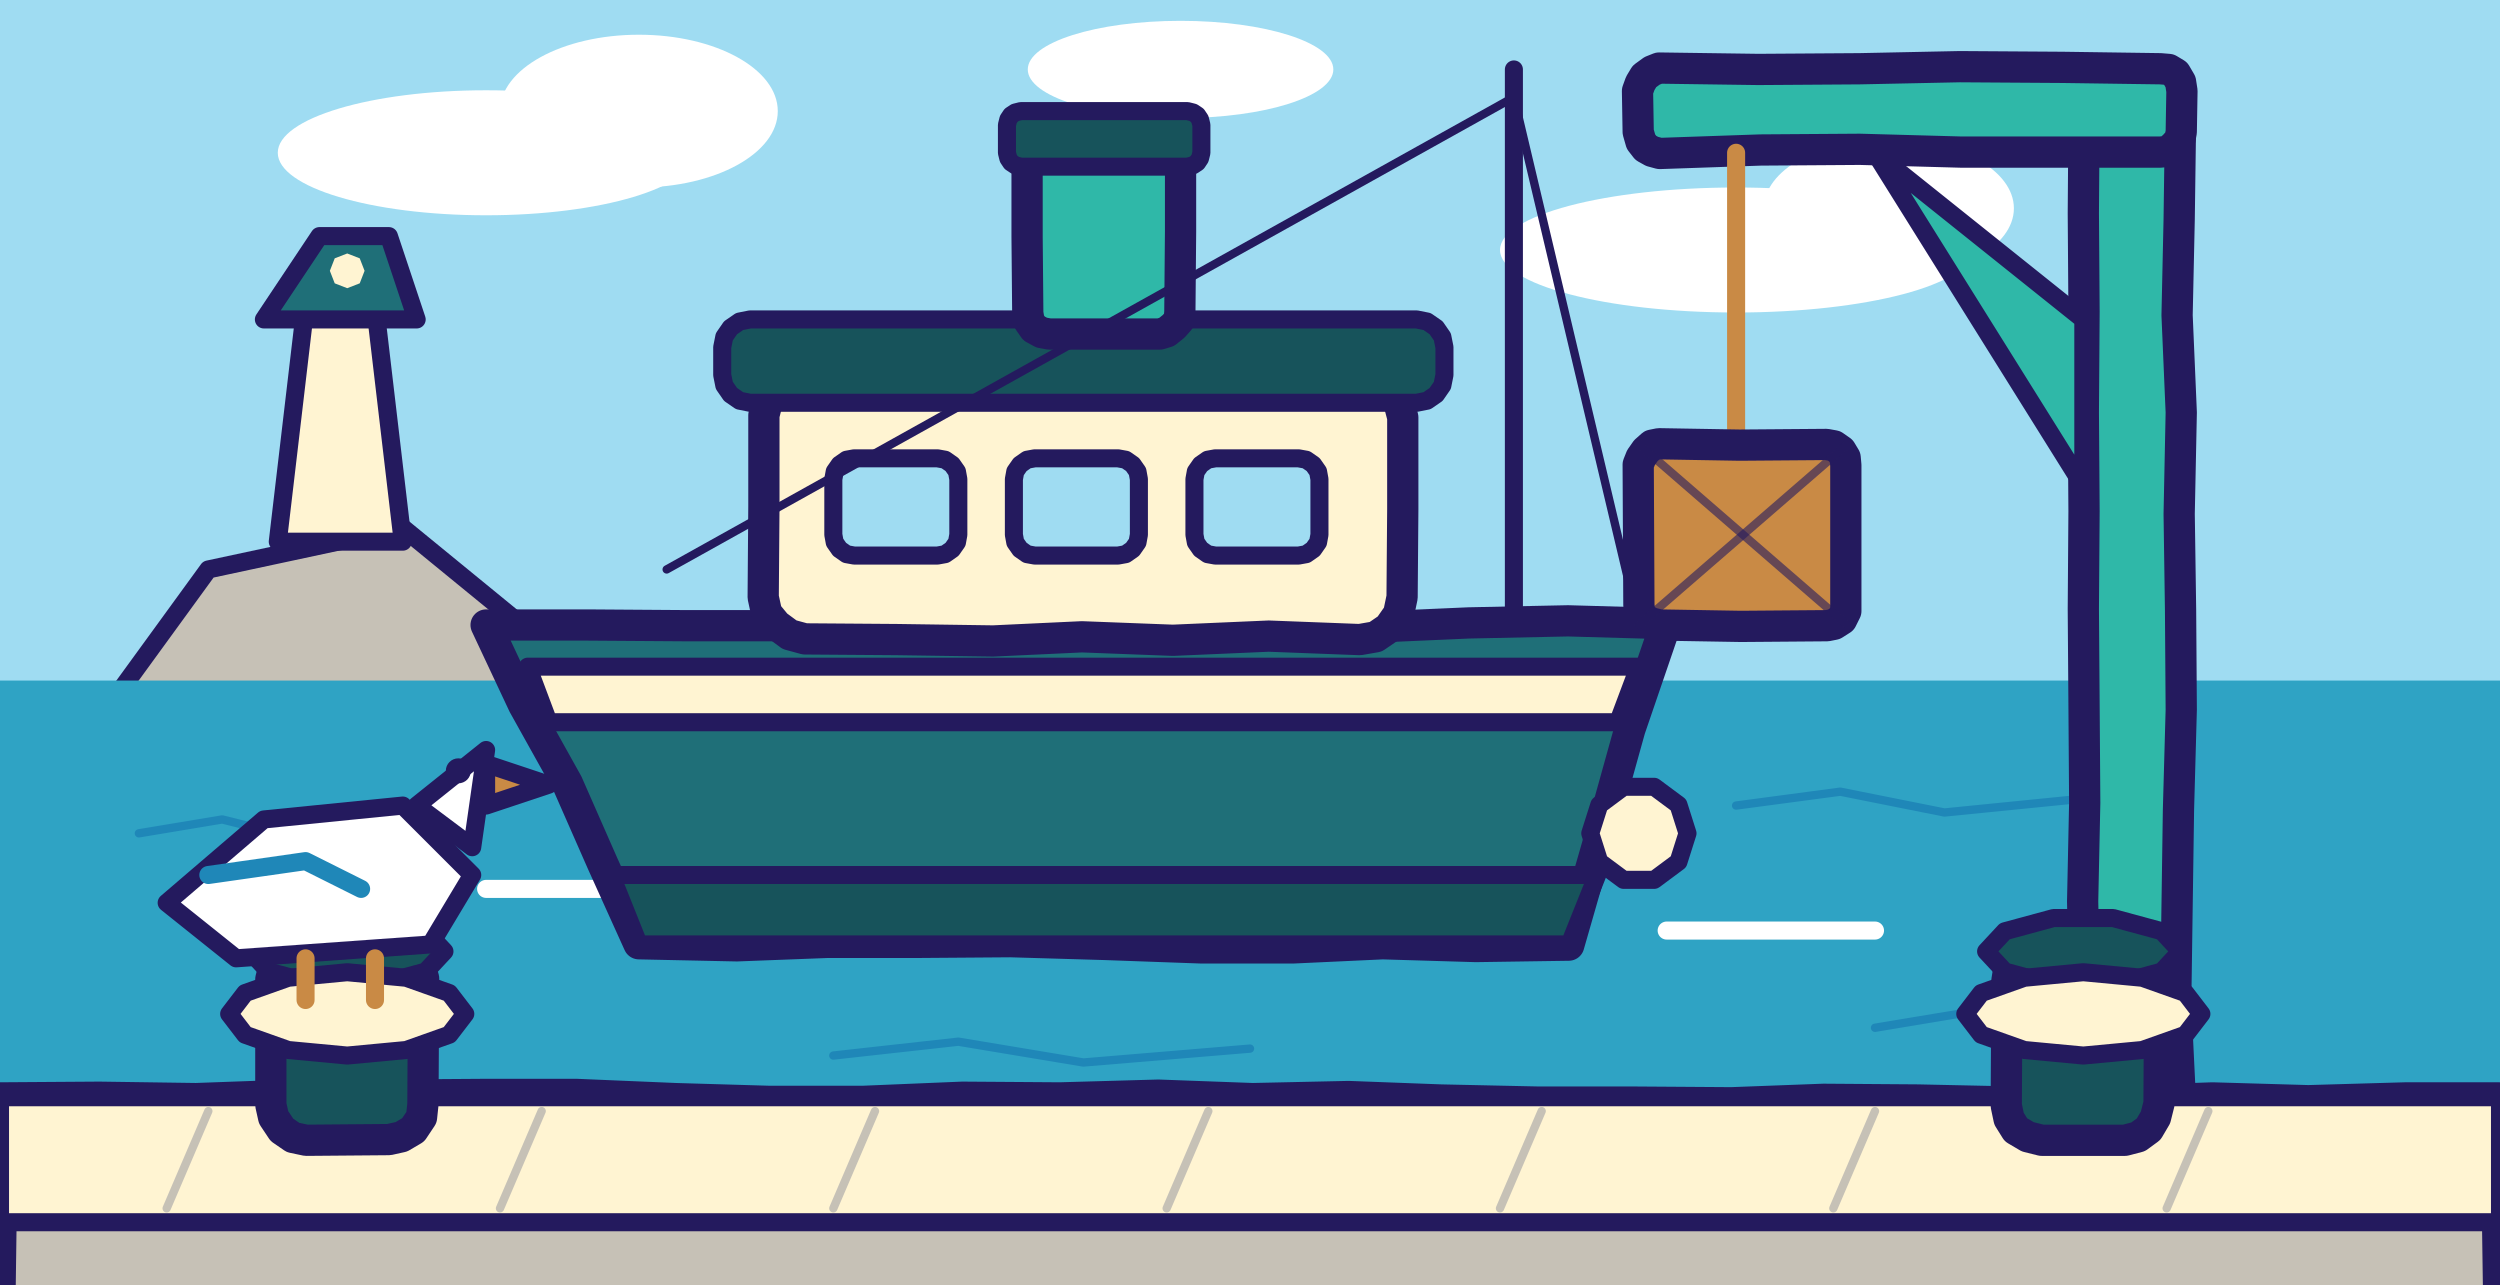
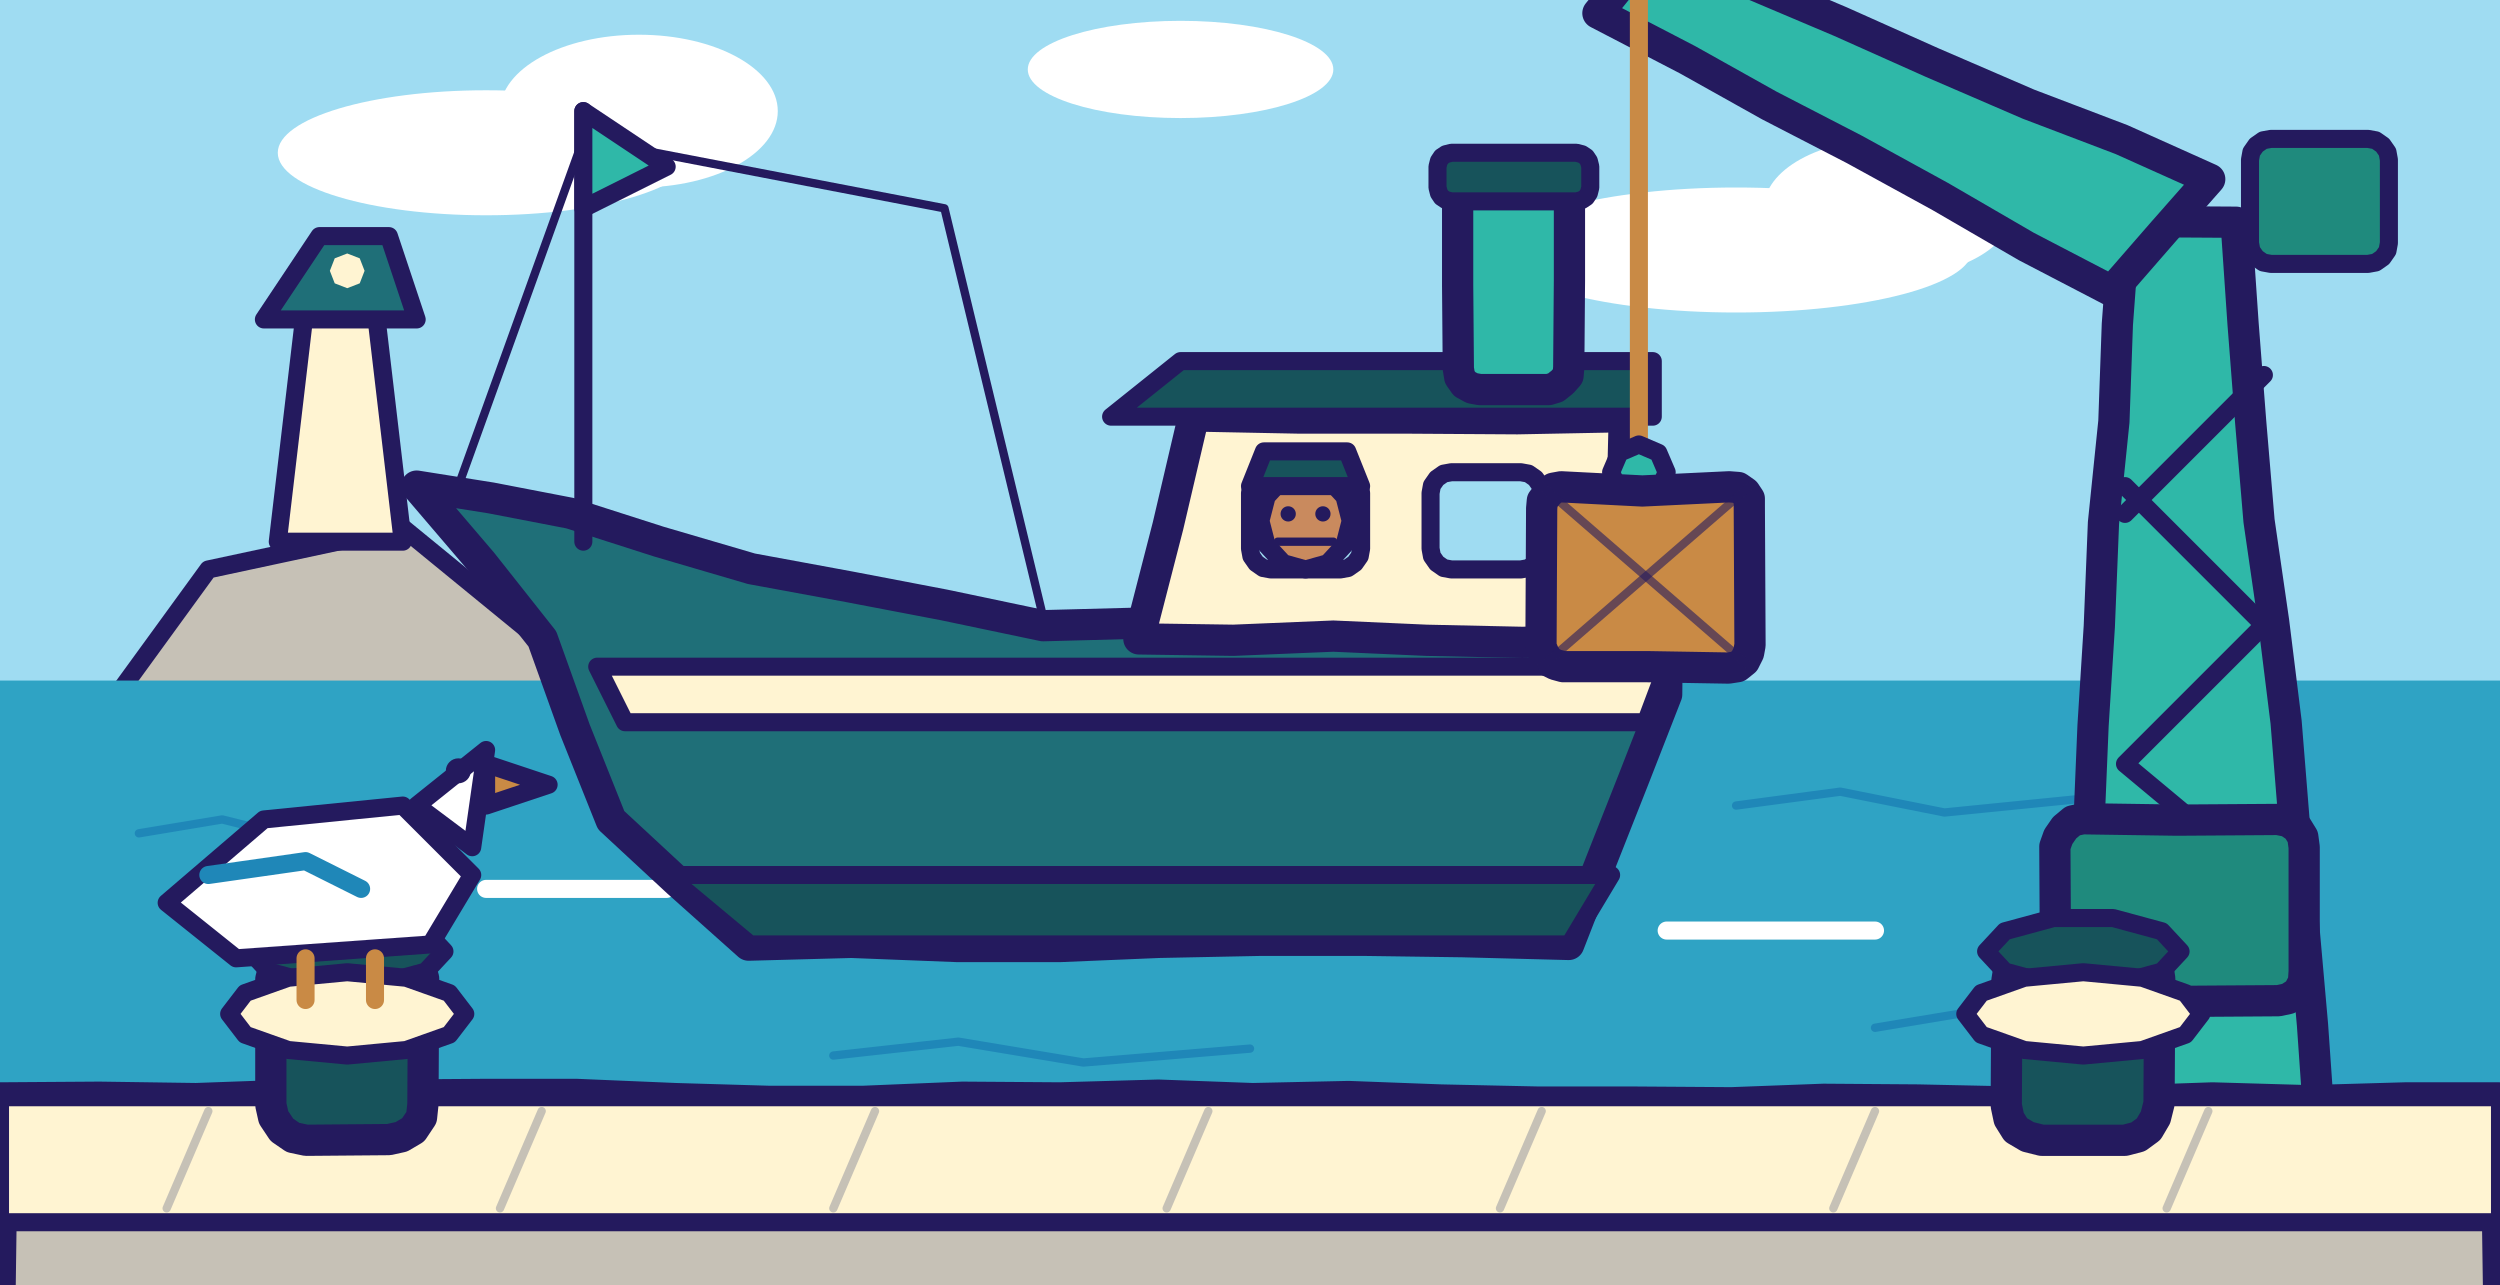
<svg xmlns="http://www.w3.org/2000/svg" viewBox="0 30 360 185">
  <g id="cd-bn-sky">
    <rect width="360" height="132" fill="#9fdcf2" />
    <ellipse cx="70" cy="52" rx="30" ry="9" fill="#ffffff" />
    <ellipse cx="92" cy="46" rx="20" ry="11" fill="#ffffff" />
    <ellipse cx="250" cy="66" rx="34" ry="9" fill="#ffffff" />
    <ellipse cx="272" cy="60" rx="18" ry="10" fill="#ffffff" />
    <ellipse cx="170" cy="40" rx="22" ry="7" fill="#ffffff" />
  </g>
  <g id="cd-bn-far">
    <path d="M14 134L30 112L58 106L80 124L84 134Z" fill="#c6c1b6" stroke="#241a5e" stroke-width="2.6" stroke-linejoin="round" stroke-linecap="round" />
    <path d="M40 108L44 74L54 74L58 108Z" fill="#fff4d2" stroke="#241a5e" stroke-width="2.6" stroke-linejoin="round" stroke-linecap="round" />
    <path d="M38 76L46 64L56 64L60 76Z" fill="#1f6f78" stroke="#241a5e" stroke-width="2.6" stroke-linejoin="round" stroke-linecap="round" />
    <path d="M52.5 69L51.8 70.8L50 71.5L48.2 70.8L47.5 69L48.2 67.2L50 66.5L51.8 67.2Z" fill="#fff4d2" />
  </g>
  <g id="cd-bn-sea">
    <rect y="128" width="360" height="112" fill="#2fa3c4" />
    <path d="M20 150L32 148L44 151L60 149" fill="none" stroke="#1f87b8" stroke-width="1.2" stroke-linecap="round" stroke-linejoin="round" />
    <path d="M250 146L265 144L280 147L300 145" fill="none" stroke="#1f87b8" stroke-width="1.2" stroke-linecap="round" stroke-linejoin="round" />
    <path d="M120 182L138 180L156 183L180 181" fill="none" stroke="#1f87b8" stroke-width="1.2" stroke-linecap="round" stroke-linejoin="round" />
    <path d="M270 178L282 176L294 179L310 177" fill="none" stroke="#1f87b8" stroke-width="1.2" stroke-linecap="round" stroke-linejoin="round" />
    <path d="M30 206L45 204L60 207L80 205" fill="none" stroke="#1f87b8" stroke-width="1.2" stroke-linecap="round" stroke-linejoin="round" />
    <path d="M70 158L96 158" fill="none" stroke="#ffffff" stroke-width="2.6" stroke-linecap="round" stroke-linejoin="round" />
    <path d="M240 164L270 164" fill="none" stroke="#ffffff" stroke-width="2.6" stroke-linecap="round" stroke-linejoin="round" />
    <path d="M190 150L212 150" fill="none" stroke="#ffffff" stroke-width="2.6" stroke-linecap="round" stroke-linejoin="round" />
  </g>
  <g id="cd-bn-mid">
-     <path d="M70 120L84.6 120L98.6 120.1L112.3 120.1L126.7 120.3L140.4 120L154.4 120.3L169 119.7L183.7 120.3L197.9 120.3L211.5 119.7L225.8 119.4L239.9 119.8L234.7 135L230.3 150.8L225.9 166.1L212.5 166.3L199.1 165.9L186.2 166.5L173 166.5L159.1 166L145.5 165.6L132.4 165.7L119.2 165.7L106.1 166.2L92 165.9L86.8 154.4L81.7 142.8L75.4 131.5Z" fill="#1f6f78" stroke="#241a5e" stroke-width="4.5" stroke-linejoin="round" stroke-linecap="round" />
-     <path d="M88 156L230 156L226 166L92 166Z" fill="#17535b" stroke="#241a5e" stroke-width="2.6" stroke-linejoin="round" stroke-linecap="round" />
-     <path d="M76 126L236 126L233 134L79 134Z" fill="#fff4d2" stroke="#241a5e" stroke-width="2.6" stroke-linejoin="round" stroke-linecap="round" />
-     <path d="M196 84L198.3 84.4L200.1 85.7L201.4 87.8L202 90.1L202 103.3L201.9 116L201.4 118.4L200 120.4L198.1 121.7L195.8 122.1L182.7 121.6L168.9 122.2L155.8 121.7L143 122.3L129.1 122.1L115.9 122L113.7 121.4L111.8 120L110.4 118.3L109.9 116L110 102.9L110 89.8L110.5 87.8L111.9 85.8L113.8 84.5L116.1 84.1L129.1 83.8L142.4 83.9L156.2 84L169 84.3L182.4 84.2Z" fill="#fff4d2" stroke="#241a5e" stroke-width="4.5" stroke-linejoin="round" stroke-linecap="round" />
-     <path d="M204 76L205.5 76.3L206.8 77.2L207.7 78.5L208 80L208 84L207.7 85.5L206.8 86.8L205.5 87.7L204 88L108 88L106.5 87.7L105.2 86.8L104.3 85.5L104 84L104 80L104.3 78.5L105.2 77.2L106.5 76.3L108 76Z" fill="#17535b" stroke="#241a5e" stroke-width="2.6" stroke-linejoin="round" stroke-linecap="round" />
-     <path d="M135 96L136.1 96.2L137.1 96.9L137.8 97.9L138 99L138 107L137.8 108.1L137.1 109.1L136.1 109.8L135 110L123 110L121.9 109.8L120.9 109.1L120.2 108.1L120 107L120 99L120.2 97.9L120.9 96.9L121.9 96.2L123 96Z" fill="#9fdcf2" stroke="#241a5e" stroke-width="2.6" stroke-linejoin="round" stroke-linecap="round" />
-     <path d="M161 96L162.1 96.2L163.1 96.9L163.8 97.9L164 99L164 107L163.8 108.1L163.1 109.1L162.1 109.8L161 110L149 110L147.9 109.8L146.9 109.1L146.2 108.1L146 107L146 99L146.2 97.9L146.9 96.9L147.9 96.2L149 96Z" fill="#9fdcf2" stroke="#241a5e" stroke-width="2.6" stroke-linejoin="round" stroke-linecap="round" />
-     <path d="M187 96L188.1 96.2L189.1 96.9L189.8 97.9L190 99L190 107L189.8 108.1L189.1 109.1L188.1 109.8L187 110L175 110L173.9 109.8L172.9 109.1L172.2 108.1L172 107L172 99L172.2 97.9L172.9 96.9L173.9 96.2L175 96Z" fill="#9fdcf2" stroke="#241a5e" stroke-width="2.6" stroke-linejoin="round" stroke-linecap="round" />
-     <path d="M166.9 50.1L168.2 50.4L169 50.9L169.6 51.8L170 52.8L170 63.4L169.9 74.9L169.8 76.1L169 77L168 77.8L167 78.1L151.1 78.1L150 77.9L148.9 77.3L148.2 76.3L148 75.1L147.9 64.1L147.9 52.9L148.3 51.9L149.1 51L150 50.3L151 50.1Z" fill="#2fb8a8" stroke="#241a5e" stroke-width="4.5" stroke-linejoin="round" stroke-linecap="round" />
-     <path d="M171 46L171.8 46.2L172.4 46.6L172.8 47.2L173 48L173 52L172.8 52.8L172.4 53.4L171.8 53.8L171 54L147 54L146.2 53.8L145.6 53.4L145.2 52.8L145 52L145 48L145.2 47.2L145.6 46.6L146.2 46.2L147 46Z" fill="#17535b" stroke="#241a5e" stroke-width="2.6" stroke-linejoin="round" stroke-linecap="round" />
-     <path d="M218 40L218 120" fill="none" stroke="#241a5e" stroke-width="2.6" stroke-linecap="round" stroke-linejoin="round" />
-     <path d="M218 44L236 120" fill="none" stroke="#241a5e" stroke-width="1.2" stroke-linecap="round" stroke-linejoin="round" />
-     <path d="M218 44L96 112" fill="none" stroke="#241a5e" stroke-width="1.2" stroke-linecap="round" stroke-linejoin="round" />
-     <path d="M243 150L241.7 154.1L238.2 156.7L233.8 156.7L230.3 154.1L229 150L230.3 145.9L233.8 143.3L238.2 143.3L241.7 145.9Z" fill="#fff4d2" stroke="#241a5e" stroke-width="2.6" stroke-linejoin="round" stroke-linecap="round" />
-     <path d="M310.9 44.1L312.1 44.4L313 44.9L313.8 45.9L314 47.1L313.8 61.6L313.5 75.4L314.1 89.4L313.8 104L314 117.8L314.1 132.2L313.7 146.6L313.5 160.5L313.3 174.5L314 188.9L313.9 190.1L313.2 191.2L312.3 191.7L311.1 192L303 191.9L301.9 191.7L300.8 191.1L300.1 190.2L299.9 188.9L300.2 174.2L299.9 159.8L300.2 145.6L300.1 131.4L300 117.7L300.1 103.6L300 89.4L300.1 74.9L300 60.7L300.1 47L300.2 45.8L300.9 44.9L301.7 44.3L303.1 44Z" fill="#2fb8a8" stroke="#241a5e" stroke-width="4.5" stroke-linejoin="round" stroke-linecap="round" />
-     <path d="M311.1 39.9L312.3 40L313.3 40.6L314 41.8L314.2 43.1L314.1 49L313.9 50.1L313.1 51L312.2 51.8L311.1 51.9L297.3 51.9L282.3 51.9L267.8 51.5L253.5 51.6L239 52.1L237.9 51.8L237 51.3L236.3 50.4L235.9 49L235.8 43.1L236.2 42L236.8 41L237.9 40.2L238.9 39.8L253.2 40L267.8 39.9L282.2 39.6L297 39.7Z" fill="#2fb8a8" stroke="#241a5e" stroke-width="4.5" stroke-linejoin="round" stroke-linecap="round" />
-     <path d="M300 100L300 76L270 52L270 52Z" fill="#2fb8a8" stroke="#241a5e" stroke-width="2.6" stroke-linejoin="round" stroke-linecap="round" />
-     <path d="M250 52L250 94" fill="none" stroke="#c98a45" stroke-width="2.6" stroke-linecap="round" stroke-linejoin="round" />
-     <path d="M263 94L264.1 94.2L265.1 94.9L265.7 95.9L265.8 97L265.8 116.9L265.8 118L265.2 119.2L264.1 119.9L263.1 120.1L250.7 120.2L239 120L237.8 119.7L236.8 119.2L236.1 118.2L236 117.1L235.9 96.9L236.3 95.9L237 94.9L237.9 94.1L238.9 93.9L250.5 94.1Z" fill="#c98a45" stroke="#241a5e" stroke-width="4.5" stroke-linejoin="round" stroke-linecap="round" />
-     <path d="M236 94L266 120" fill="none" stroke="#241a5e" stroke-width="1.2" stroke-linecap="round" stroke-linejoin="round" opacity="0.6" />
-     <path d="M266 94L236 120" fill="none" stroke="#241a5e" stroke-width="1.2" stroke-linecap="round" stroke-linejoin="round" opacity="0.6" />
+     <path d="M60 100L69.4 111L78.1 122L82.8 135.1L88 148.1L97.6 157L107.8 166.1L122.6 165.7L137.9 166.3L152.6 166.3L166.9 165.7L181.7 165.4L196.2 165.4L210.6 165.6L225.9 166L230.5 154.2L235.2 142.3L240 130L240.1 120.1L225.6 120.5L210.1 120L194.9 119.6L180.2 119.7L165.4 119.7L150.2 120.1L135.9 117.1L122.3 114.5L108.2 111.9L94.9 108L82.1 103.9L70.7 101.7Z" fill="#1f6f78" stroke="#241a5e" stroke-width="4.5" stroke-linejoin="round" stroke-linecap="round" />
+     <path d="M96 156L232 156L226 166L108 166Z" fill="#17535b" stroke="#241a5e" stroke-width="2.6" stroke-linejoin="round" stroke-linecap="round" />
+     <path d="M86 126L240 126L237 134L90 134Z" fill="#fff4d2" stroke="#241a5e" stroke-width="2.6" stroke-linejoin="round" stroke-linecap="round" />
+     <path d="M164 122L168.2 105.7L171.9 89.9L187.1 90.2L202.9 90.2L218.5 90.3L233.9 90L233.5 106.4L233.8 122.2L219.2 122.5L205.4 122.2L192 121.6L177.6 122.2Z" fill="#fff4d2" stroke="#241a5e" stroke-width="4.5" stroke-linejoin="round" stroke-linecap="round" />
+     <path d="M160 90L238 90L238 82L170 82Z" fill="#17535b" stroke="#241a5e" stroke-width="2.6" stroke-linejoin="round" stroke-linecap="round" />
+     <path d="M193 98L194.1 98.2L195.1 98.9L195.8 99.9L196 101L196 109L195.8 110.1L195.1 111.1L194.1 111.8L193 112L183 112L181.9 111.8L180.9 111.1L180.2 110.1L180 109L180 101L180.2 99.9L180.9 98.9L181.9 98.2L183 98Z" fill="#9fdcf2" stroke="#241a5e" stroke-width="2.6" stroke-linejoin="round" stroke-linecap="round" />
+     <path d="M219 98L220.1 98.2L221.1 98.9L221.8 99.9L222 101L222 109L221.8 110.1L221.1 111.1L220.1 111.8L219 112L209 112L207.9 111.8L206.9 111.1L206.2 110.1L206 109L206 101L206.2 99.9L206.9 98.9L207.9 98.2L209 98Z" fill="#9fdcf2" stroke="#241a5e" stroke-width="2.6" stroke-linejoin="round" stroke-linecap="round" />
+     <path d="M194.5 105L193.6 108.5L191.2 111.1L188 112L184.8 111.1L182.4 108.5L181.5 105L182.4 101.5L184.8 98.9L188 98L191.2 98.9L193.6 101.5Z" fill="#c98a5e" stroke="#241a5e" stroke-width="2.6" stroke-linejoin="round" stroke-linecap="round" />
+     <path d="M180 100L196 100L194 95L182 95Z" fill="#17535b" stroke="#241a5e" stroke-width="2.6" stroke-linejoin="round" stroke-linecap="round" />
+     <path d="M184 108L192 108" fill="none" stroke="#241a5e" stroke-width="1.2" stroke-linecap="round" stroke-linejoin="round" />
+     <circle cx="185.5" cy="104" r="1.1" fill="#241a5e" />
+     <circle cx="190.5" cy="104" r="1.1" fill="#241a5e" />
+     <path d="M222.9 56.1L224.2 56.4L225 56.9L225.6 57.8L226 58.8L226 70.4L225.9 82.9L225.8 84.1L225 85L224 85.8L223 86.1L213.1 86.1L212 85.9L210.9 85.3L210.2 84.3L210 83.1L209.9 71.1L209.9 58.9L210.3 57.9L211.1 57L212 56.3L213 56.1Z" fill="#2fb8a8" stroke="#241a5e" stroke-width="4.5" stroke-linejoin="round" stroke-linecap="round" />
+     <path d="M227 52L227.8 52.2L228.4 52.6L228.8 53.2L229 54L229 57L228.8 57.8L228.4 58.4L227.8 58.8L227 59L209 59L208.2 58.8L207.6 58.4L207.2 57.8L207 57L207 54L207.2 53.2L207.6 52.6L208.2 52.2L209 52Z" fill="#17535b" stroke="#241a5e" stroke-width="2.6" stroke-linejoin="round" stroke-linecap="round" />
+     <path d="M84 46L84 108" fill="none" stroke="#241a5e" stroke-width="2.6" stroke-linecap="round" stroke-linejoin="round" />
+     <path d="M84 50L136 60L150 118" fill="none" stroke="#241a5e" stroke-width="1.2" stroke-linecap="round" stroke-linejoin="round" />
+     <path d="M84 50L66 100" fill="none" stroke="#241a5e" stroke-width="1.2" stroke-linecap="round" stroke-linejoin="round" />
+     <path d="M84 46L96 54L84 60Z" fill="#2fb8a8" stroke="#241a5e" stroke-width="2.6" stroke-linejoin="round" stroke-linecap="round" />
+     <path d="M297.9 192.1L298.8 178.1L299.5 163.2L300.8 148.9L301.4 134.5L302.3 120.2L302.9 105.3L304.4 90.7L304.9 76.7L306 61.9L322 62L323 76.6L324.1 90.8L325.3 105L327.4 119.5L329.2 134L330.4 148.9L331.7 162.9L333 177.6L334 191.9L322.3 191.8L309.9 191.8Z" fill="#2fb8a8" stroke="#241a5e" stroke-width="4.5" stroke-linejoin="round" stroke-linecap="round" />
+     <path d="M306 100L326 120L306 140L330 160" fill="none" stroke="#241a5e" stroke-width="2.6" stroke-linecap="round" stroke-linejoin="round" />
+     <path d="M326 84L306 104" fill="none" stroke="#241a5e" stroke-width="2.6" stroke-linecap="round" stroke-linejoin="round" />
+     <path d="M304.1 71.9L311.5 63.4L318.2 55.8L305.5 50.1L292.1 45L278.2 39L265 33.1L251.3 27.3L238.1 22L230.1 31.9L243 38.6L254.8 45.2L267 51.5L279.4 58.3L291.8 65.5Z" fill="#2fb8a8" stroke="#241a5e" stroke-width="4.5" stroke-linejoin="round" stroke-linecap="round" />
+     <path d="M341 50L342.1 50.2L343.1 50.9L343.8 51.9L344 53L344 65L343.8 66.1L343.1 67.1L342.1 67.8L341 68L327 68L325.9 67.8L324.9 67.1L324.2 66.1L324 65L324 53L324.2 51.9L324.9 50.9L325.9 50.2L327 50Z" fill="#1f8a7d" stroke="#241a5e" stroke-width="2.6" stroke-linejoin="round" stroke-linecap="round" />
+     <path d="M328 148L329.5 148.3L330.8 149.2L331.6 150.5L331.8 152L331.8 169.9L331.7 171.4L330.9 172.9L329.5 173.8L328.1 174.1L313.7 174.2L300 174L298.4 173.6L297 172.9L296.2 171.5L296 170.1L295.9 151.9L296.4 150.5L297.3 149.2L298.5 148.2L299.9 147.9L313.5 148.1Z" fill="#1f8a7d" stroke="#241a5e" stroke-width="4.5" stroke-linejoin="round" stroke-linecap="round" />
+     <path d="M236 30L236 96" fill="none" stroke="#c98a45" stroke-width="2.6" stroke-linecap="round" stroke-linejoin="round" />
+     <path d="M240 98L238.8 100.8L236 102L233.2 100.8L232 98L233.2 95.2L236 94L238.8 95.2Z" fill="#2fb8a8" stroke="#241a5e" stroke-width="2.6" stroke-linejoin="round" stroke-linecap="round" />
+     <path d="M249 100.1L250.3 100.2L251.3 100.9L251.9 101.8L251.9 102.9L252 122.9L251.8 124L251.2 125.2L250.2 126L248.9 126.2L237.2 126L225.1 126L224 125.7L223 125.2L222.3 124.1L221.9 123.1L222 103.2L222.1 102.1L222.9 101.1L223.7 100.3L224.8 100.1L236.5 100.7Z" fill="#c98a45" stroke="#241a5e" stroke-width="4.5" stroke-linejoin="round" stroke-linecap="round" />
+     <path d="M222 100L252 126" fill="none" stroke="#241a5e" stroke-width="1.2" stroke-linecap="round" stroke-linejoin="round" opacity="0.6" />
+     <path d="M252 100L222 126" fill="none" stroke="#241a5e" stroke-width="1.2" stroke-linecap="round" stroke-linejoin="round" opacity="0.6" />
  </g>
  <g id="cd-bn-front">
    <path d="M0 188.1L14.3 188L28.2 188.2L42 187.7L55.2 187.7L69.4 187.6L83.1 187.6L97.3 188.2L110.9 188.6L124.2 188.6L138.6 188L152.6 188.1L166.8 187.7L180.4 188.2L194.2 187.9L207.5 188.4L221.4 188.7L234.9 188.7L249.3 188.8L262.6 188.3L276.2 188.4L290.2 188.7L304.2 188.6L318.6 188.1L332.4 188.5L346.3 188.1L359.9 188.1L359.6 202.3L359.8 216.2L359.5 230.3L360 244L346.1 244.4L332.3 244L318 244.2L304.2 244.1L290.3 244.2L276.9 243.9L262.6 244.4L249.4 243.8L235.5 244.1L221.5 244.3L208.1 244.2L194 243.8L179.8 243.6L165.7 243.5L152.4 243.7L138.8 244.3L125.1 243.7L111.5 243.4L97.6 244L83.6 243.9L69.1 243.5L55.4 243.5L41.6 243.5L27.4 243.5L13.9 243.7L-0 243.9L0 229.9L-0 216.4L0.2 202Z" fill="#c6c1b6" stroke="#241a5e" stroke-width="4.5" stroke-linejoin="round" stroke-linecap="round" />
    <path d="M0 188L360 188L360 206L0 206Z" fill="#fff4d2" stroke="#241a5e" stroke-width="2.6" stroke-linejoin="round" stroke-linecap="round" />
    <path d="M30 190L24 204" fill="none" stroke="#c6c1b6" stroke-width="1.2" stroke-linecap="round" stroke-linejoin="round" />
    <path d="M78 190L72 204" fill="none" stroke="#c6c1b6" stroke-width="1.2" stroke-linecap="round" stroke-linejoin="round" />
    <path d="M126 190L120 204" fill="none" stroke="#c6c1b6" stroke-width="1.2" stroke-linecap="round" stroke-linejoin="round" />
    <path d="M174 190L168 204" fill="none" stroke="#c6c1b6" stroke-width="1.2" stroke-linecap="round" stroke-linejoin="round" />
    <path d="M222 190L216 204" fill="none" stroke="#c6c1b6" stroke-width="1.2" stroke-linecap="round" stroke-linejoin="round" />
    <path d="M270 190L264 204" fill="none" stroke="#c6c1b6" stroke-width="1.2" stroke-linecap="round" stroke-linejoin="round" />
    <path d="M318 190L312 204" fill="none" stroke="#c6c1b6" stroke-width="1.2" stroke-linecap="round" stroke-linejoin="round" />
    <path d="M0 216L360 216" fill="none" stroke="#241a5e" stroke-width="1.2" stroke-linecap="round" stroke-linejoin="round" opacity="0.4" />
    <path d="M56 165.9L58 166.3L59.5 167.5L60.5 169.1L61 170.9L60.9 189L60.7 190.9L59.5 192.7L57.8 193.7L56 194.1L44.1 194.2L42.2 193.8L40.6 192.7L39.4 190.9L39 189.1L39 171L39.5 169L40.6 167.4L42.1 166.3L44 165.9Z" fill="#17535b" stroke="#241a5e" stroke-width="4.5" stroke-linejoin="round" stroke-linecap="round" />
    <path d="M64 167L61.3 169.9L54.3 171.8L45.7 171.8L38.7 169.9L36 167L38.7 164.1L45.7 162.2L54.3 162.2L61.3 164.1Z" fill="#17535b" stroke="#241a5e" stroke-width="2.6" stroke-linejoin="round" stroke-linecap="round" />
    <path d="M67 176L64.7 179L58.5 181.2L50 182L41.5 181.2L35.3 179L33 176L35.3 173L41.5 170.8L50 170L58.5 170.8L64.7 173Z" fill="#fff4d2" stroke="#241a5e" stroke-width="2.6" stroke-linejoin="round" stroke-linecap="round" />
    <path d="M306 166L307.8 166.3L309.6 167.4L310.7 169L311 170.9L310.9 188.9L310.4 190.9L309.4 192.6L307.9 193.7L306 194.2L294 194.2L292 193.7L290.3 192.7L289.3 191.1L288.9 189.2L289 171.2L289.3 169.3L290.5 167.7L292.1 166.5L293.9 166Z" fill="#17535b" stroke="#241a5e" stroke-width="4.5" stroke-linejoin="round" stroke-linecap="round" />
    <path d="M314 167L311.3 169.9L304.3 171.8L295.7 171.8L288.7 169.9L286 167L288.7 164.1L295.7 162.2L304.3 162.2L311.3 164.1Z" fill="#17535b" stroke="#241a5e" stroke-width="2.6" stroke-linejoin="round" stroke-linecap="round" />
    <path d="M317 176L314.7 179L308.5 181.2L300 182L291.5 181.2L285.3 179L283 176L285.3 173L291.5 170.8L300 170L308.5 170.8L314.7 173Z" fill="#fff4d2" stroke="#241a5e" stroke-width="2.6" stroke-linejoin="round" stroke-linecap="round" />
  </g>
  <g id="cd-bn-char">
    <path d="M24 160L38 148L58 146L68 156L62 166L34 168Z" fill="#ffffff" stroke="#241a5e" stroke-width="2.6" stroke-linejoin="round" stroke-linecap="round" />
    <path d="M60 146L70 138L68 152Z" fill="#ffffff" stroke="#241a5e" stroke-width="2.6" stroke-linejoin="round" stroke-linecap="round" />
    <path d="M70 140L79 143L70 146Z" fill="#c98a45" stroke="#241a5e" stroke-width="2.6" stroke-linejoin="round" stroke-linecap="round" />
    <circle cx="66" cy="141" r="1.8" fill="#241a5e" />
    <path d="M30 156L44 154L52 158" fill="none" stroke="#1f87b8" stroke-width="2.6" stroke-linecap="round" stroke-linejoin="round" />
    <path d="M44 168L44 174" fill="none" stroke="#c98a45" stroke-width="2.6" stroke-linecap="round" stroke-linejoin="round" />
    <path d="M54 168L54 174" fill="none" stroke="#c98a45" stroke-width="2.6" stroke-linecap="round" stroke-linejoin="round" />
  </g>
</svg>
